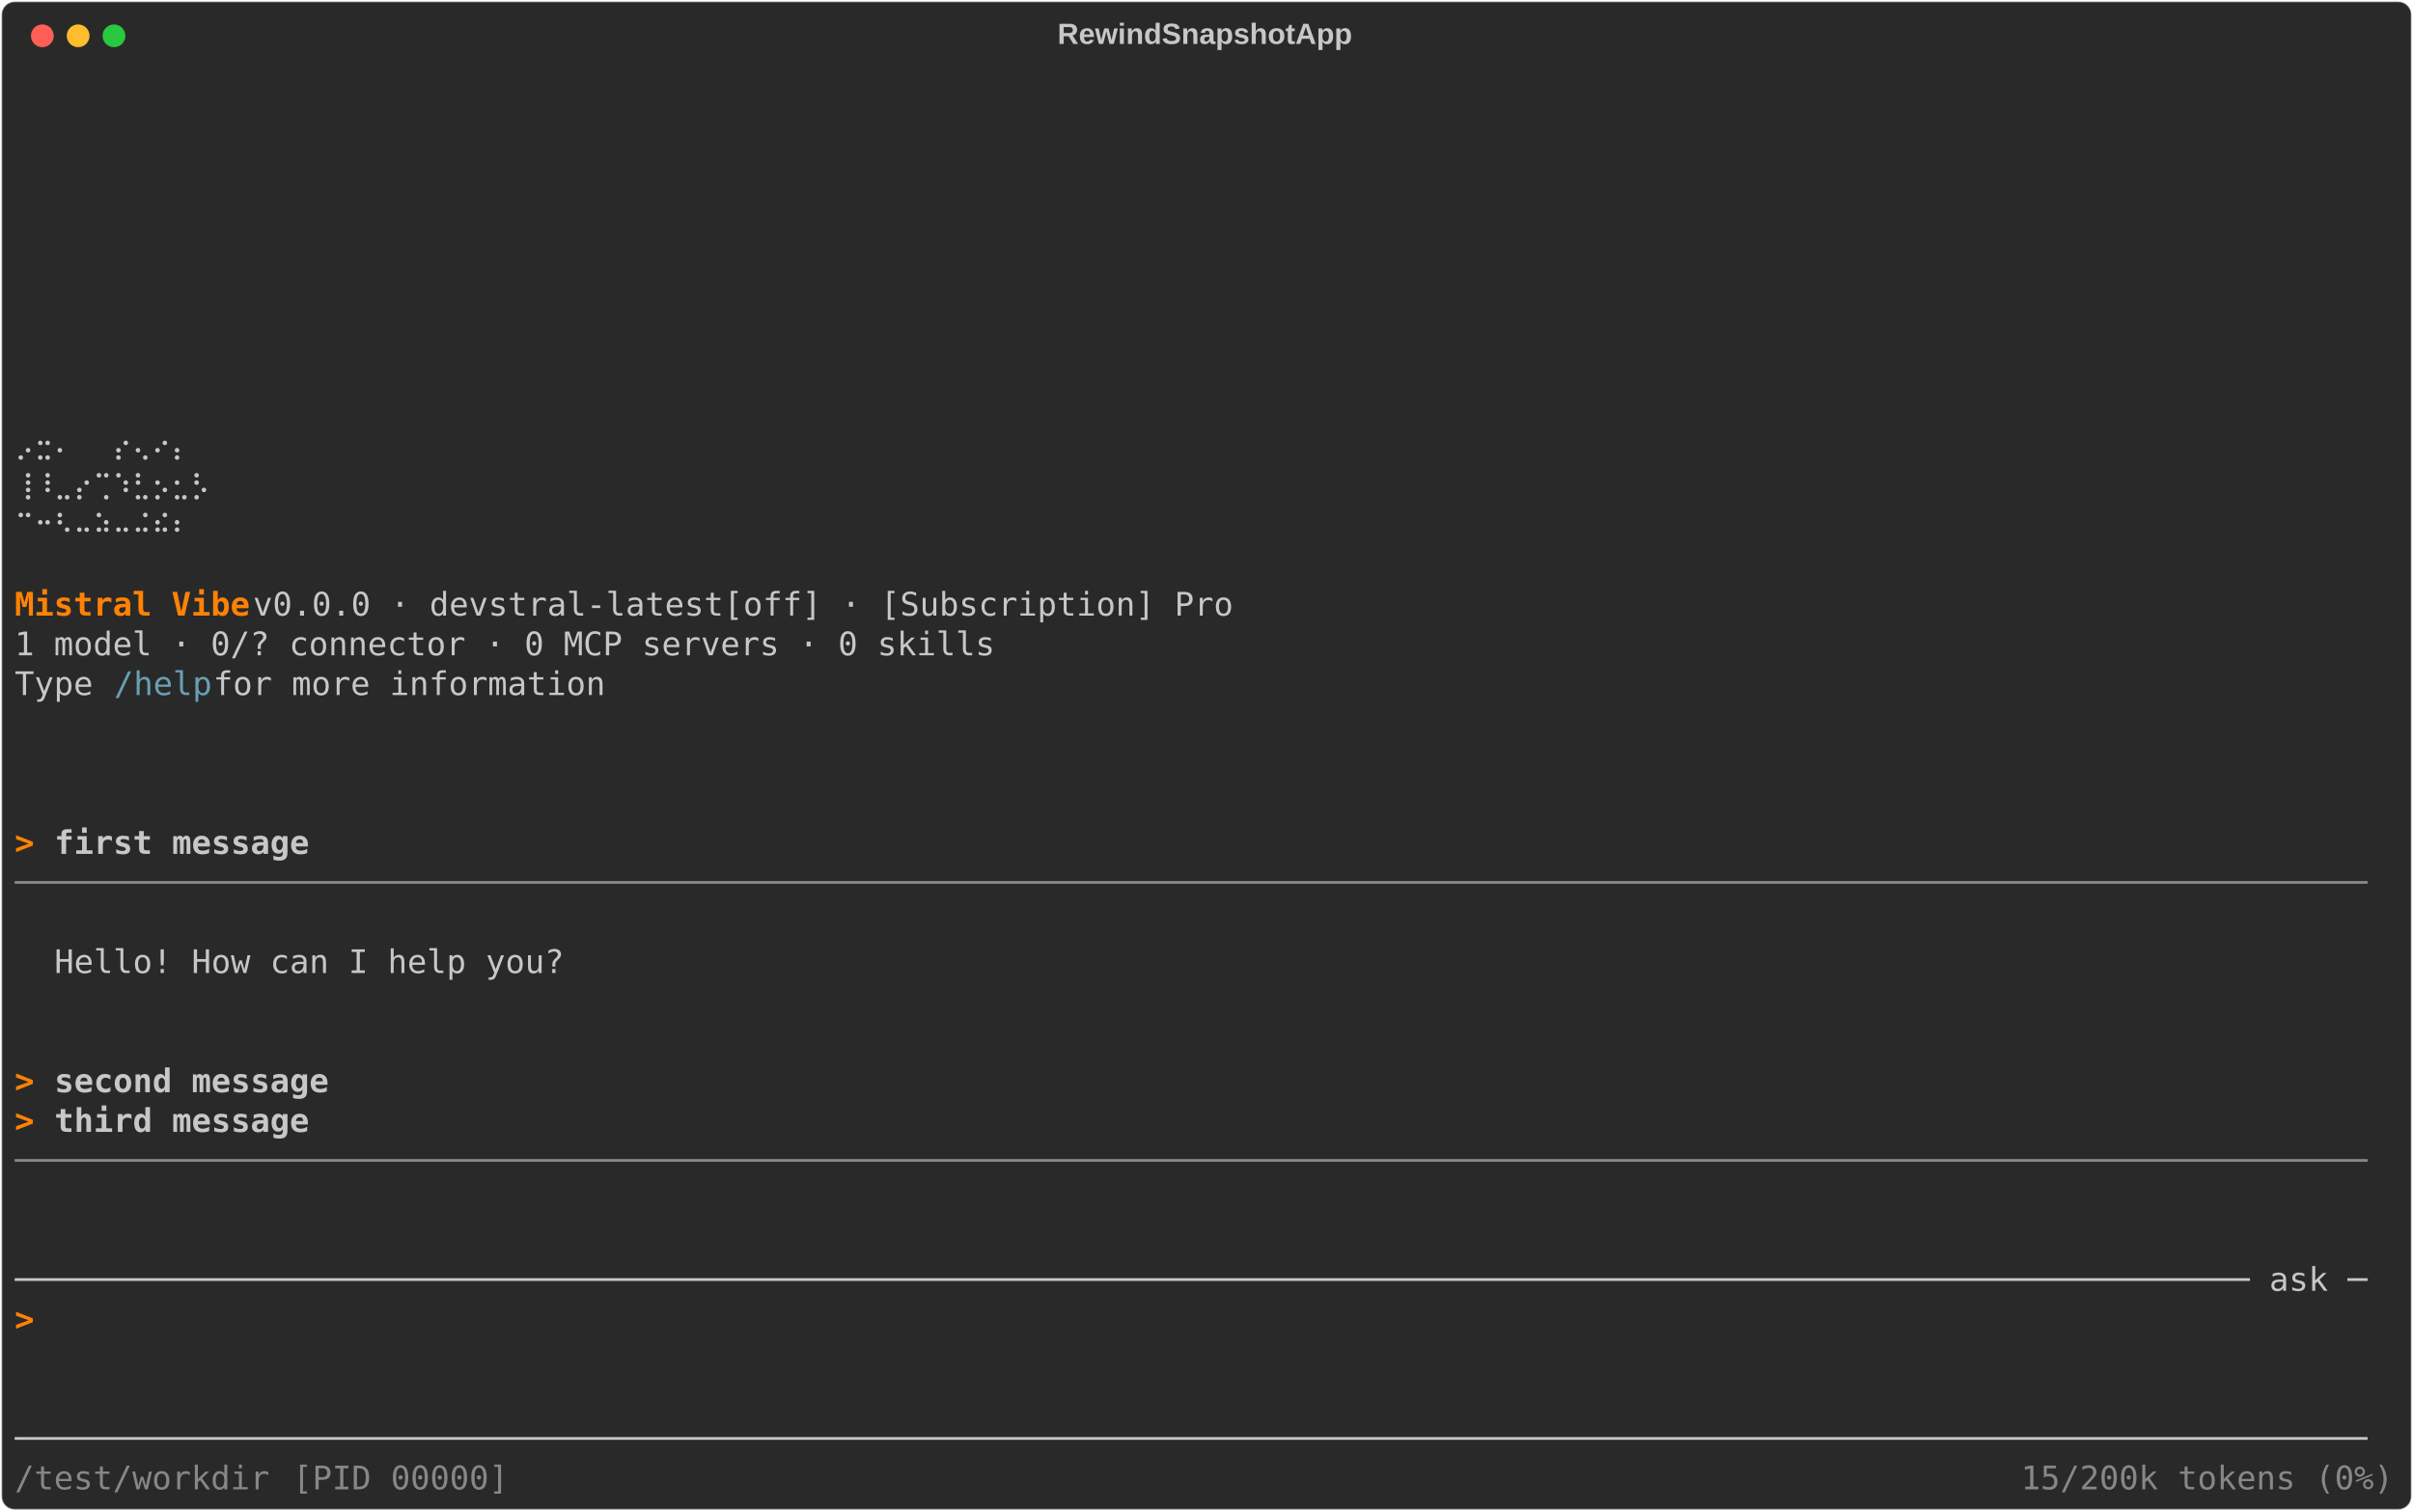
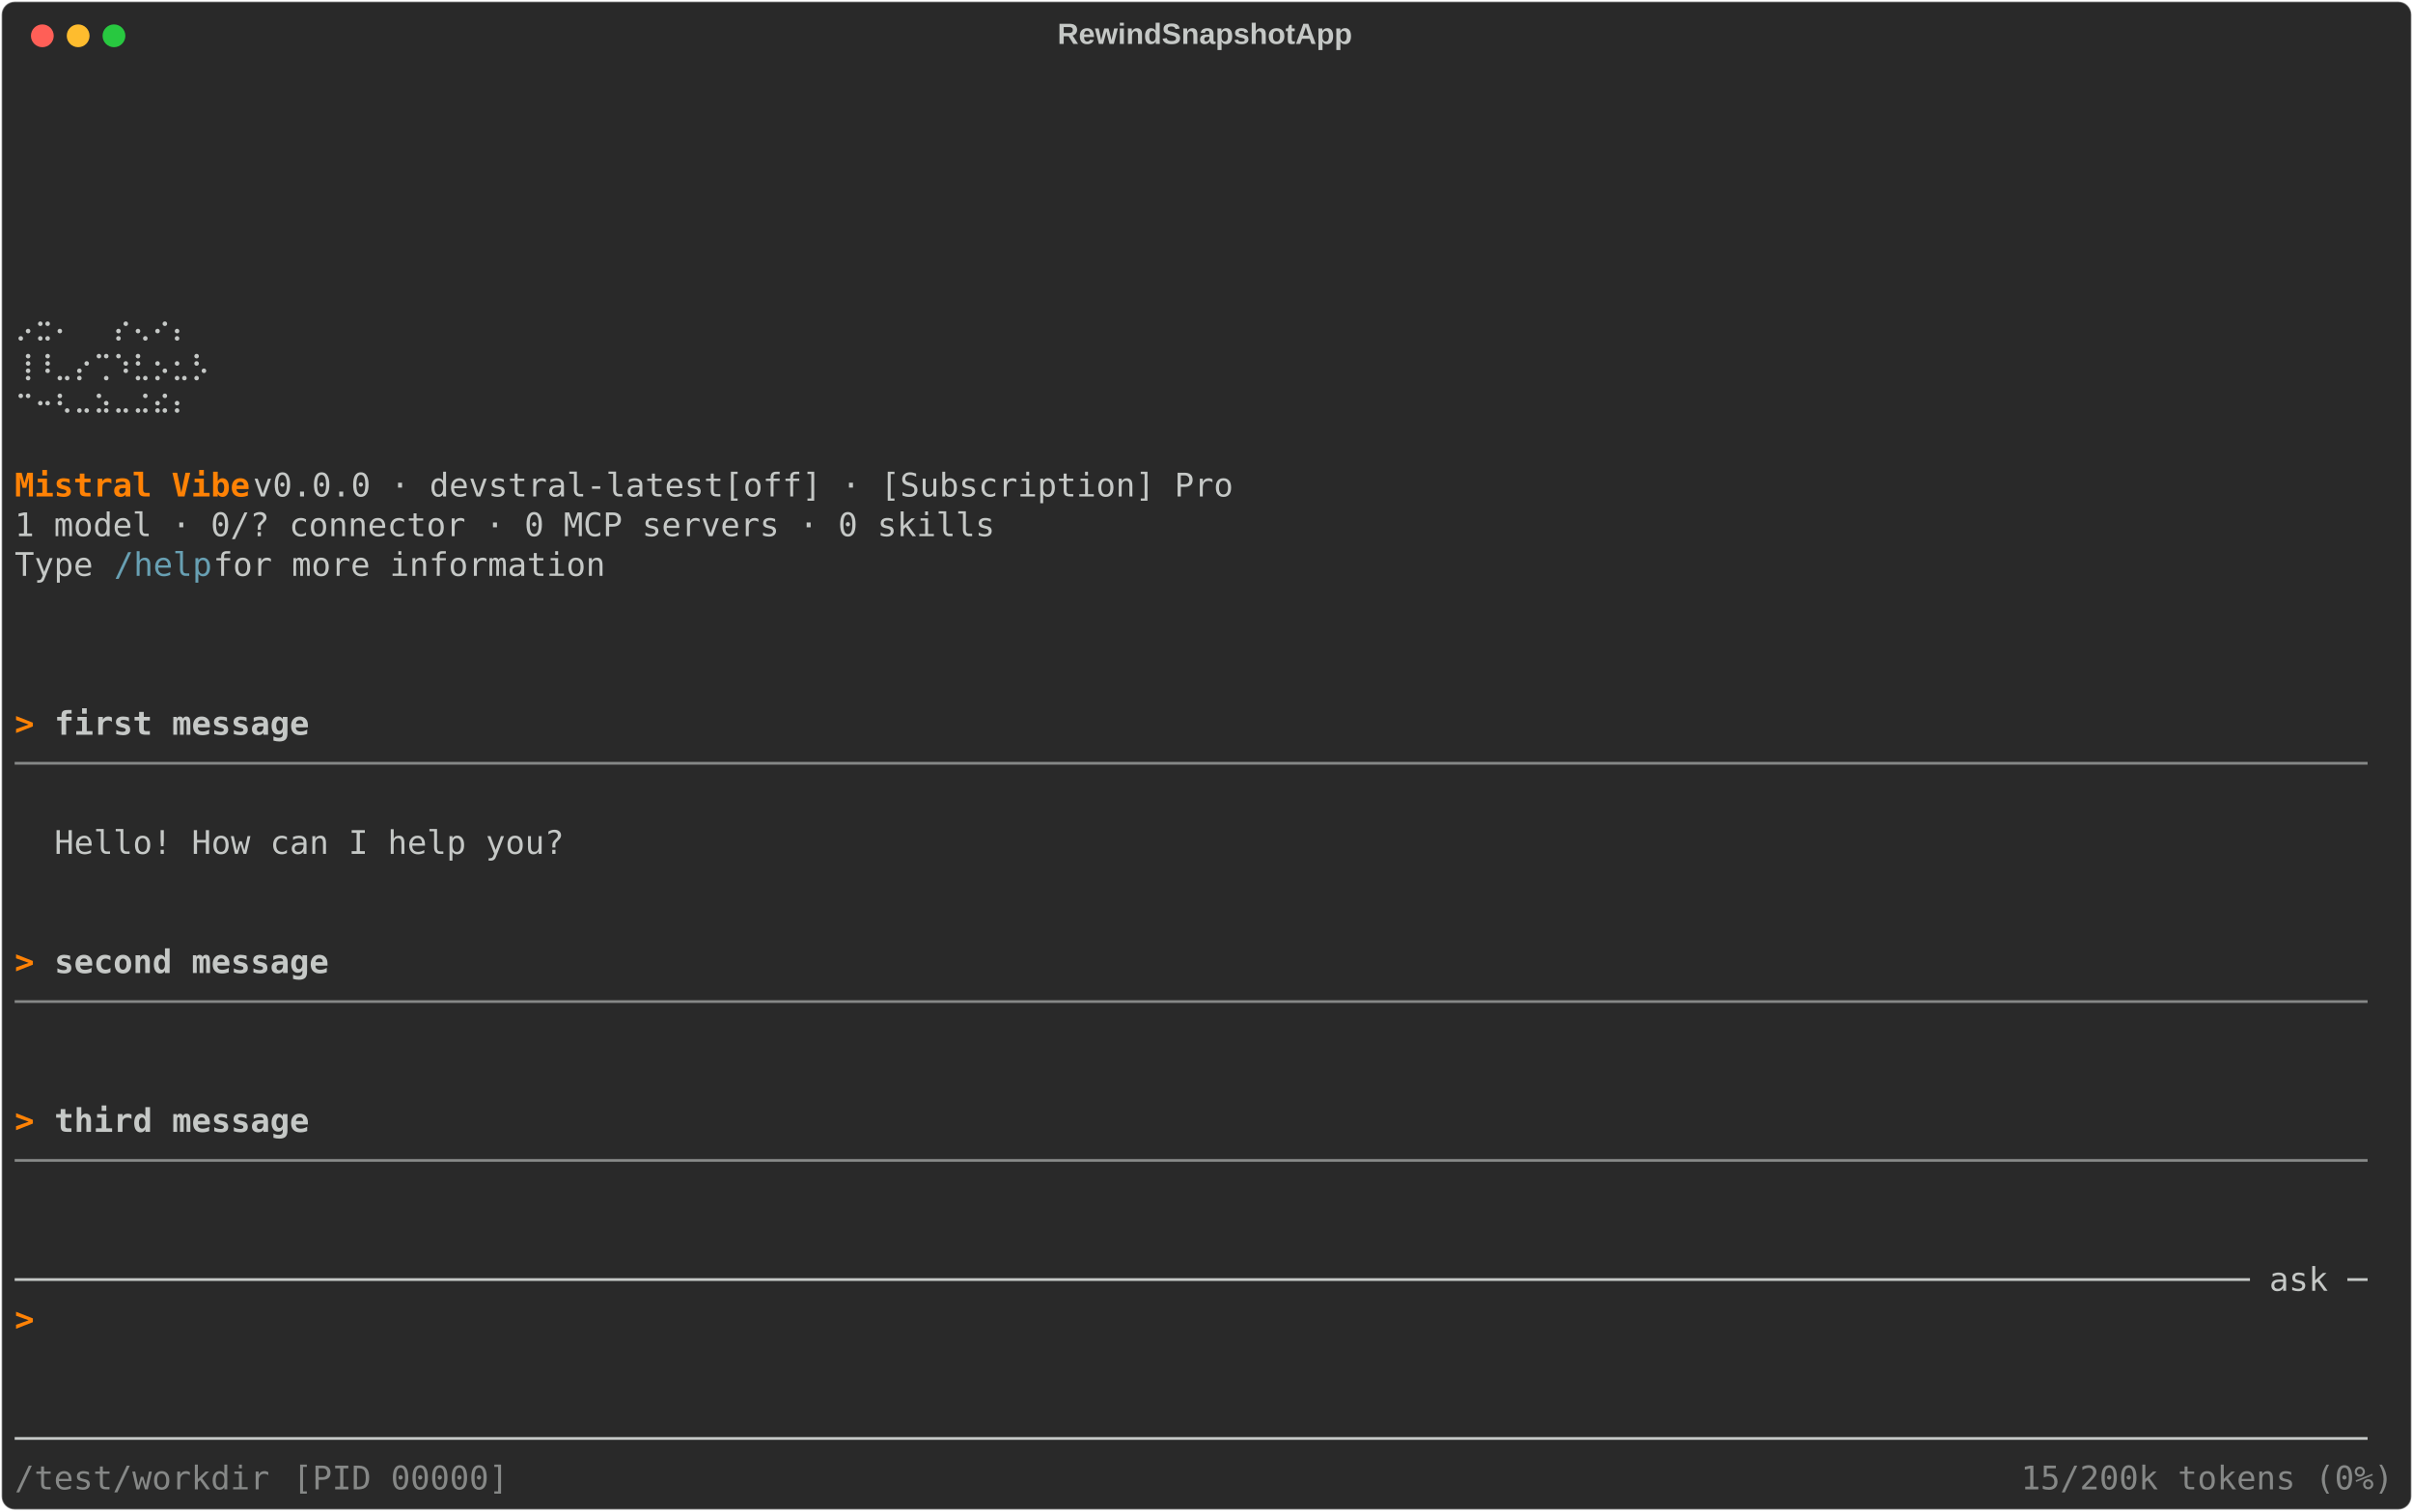
<svg xmlns="http://www.w3.org/2000/svg" class="rich-terminal" viewBox="0 0 1482 928.4">
  <style>

    @font-face {
        font-family: "Fira Code";
        src: local("FiraCode-Regular"),
                url("https://cdnjs.cloudflare.com/ajax/libs/firacode/6.2.0/woff2/FiraCode-Regular.woff2") format("woff2"),
                url("https://cdnjs.cloudflare.com/ajax/libs/firacode/6.2.0/woff/FiraCode-Regular.woff") format("woff");
        font-style: normal;
        font-weight: 400;
    }
    @font-face {
        font-family: "Fira Code";
        src: local("FiraCode-Bold"),
                url("https://cdnjs.cloudflare.com/ajax/libs/firacode/6.2.0/woff2/FiraCode-Bold.woff2") format("woff2"),
                url("https://cdnjs.cloudflare.com/ajax/libs/firacode/6.2.0/woff/FiraCode-Bold.woff") format("woff");
        font-style: bold;
        font-weight: 700;
    }

    .terminal-matrix {
        font-family: Fira Code, monospace;
        font-size: 20px;
        line-height: 24.4px;
        font-variant-east-asian: full-width;
    }

    .terminal-title {
        font-size: 18px;
        font-weight: bold;
        font-family: arial;
    }

    .terminal-r1 { fill: #c5c8c6 }
.terminal-r2 { fill: #ff8205;font-weight: bold }
.terminal-r3 { fill: #68a0b3 }
.terminal-r4 { fill: #c5c8c6;font-weight: bold }
.terminal-r5 { fill: #868887 }
    </style>
  <defs>
    <clipPath id="terminal-clip-terminal">
      <rect x="0" y="0" width="1463.0" height="877.4" />
    </clipPath>
    <clipPath id="terminal-line-0">
      <rect x="0" y="1.5" width="1464" height="24.65" />
    </clipPath>
    <clipPath id="terminal-line-1">
      <rect x="0" y="25.9" width="1464" height="24.65" />
    </clipPath>
    <clipPath id="terminal-line-2">
      <rect x="0" y="50.3" width="1464" height="24.65" />
    </clipPath>
    <clipPath id="terminal-line-3">
      <rect x="0" y="74.7" width="1464" height="24.65" />
    </clipPath>
    <clipPath id="terminal-line-4">
      <rect x="0" y="99.1" width="1464" height="24.65" />
    </clipPath>
    <clipPath id="terminal-line-5">
      <rect x="0" y="123.5" width="1464" height="24.65" />
    </clipPath>
    <clipPath id="terminal-line-6">
      <rect x="0" y="147.9" width="1464" height="24.65" />
    </clipPath>
    <clipPath id="terminal-line-7">
      <rect x="0" y="172.3" width="1464" height="24.65" />
    </clipPath>
    <clipPath id="terminal-line-8">
      <rect x="0" y="196.7" width="1464" height="24.65" />
    </clipPath>
    <clipPath id="terminal-line-9">
      <rect x="0" y="221.1" width="1464" height="24.65" />
    </clipPath>
    <clipPath id="terminal-line-10">
      <rect x="0" y="245.5" width="1464" height="24.65" />
    </clipPath>
    <clipPath id="terminal-line-11">
      <rect x="0" y="269.9" width="1464" height="24.65" />
    </clipPath>
    <clipPath id="terminal-line-12">
      <rect x="0" y="294.3" width="1464" height="24.65" />
    </clipPath>
    <clipPath id="terminal-line-13">
      <rect x="0" y="318.7" width="1464" height="24.65" />
    </clipPath>
    <clipPath id="terminal-line-14">
      <rect x="0" y="343.1" width="1464" height="24.65" />
    </clipPath>
    <clipPath id="terminal-line-15">
      <rect x="0" y="367.5" width="1464" height="24.65" />
    </clipPath>
    <clipPath id="terminal-line-16">
      <rect x="0" y="391.9" width="1464" height="24.65" />
    </clipPath>
    <clipPath id="terminal-line-17">
      <rect x="0" y="416.3" width="1464" height="24.65" />
    </clipPath>
    <clipPath id="terminal-line-18">
      <rect x="0" y="440.7" width="1464" height="24.65" />
    </clipPath>
    <clipPath id="terminal-line-19">
      <rect x="0" y="465.1" width="1464" height="24.65" />
    </clipPath>
    <clipPath id="terminal-line-20">
      <rect x="0" y="489.5" width="1464" height="24.65" />
    </clipPath>
    <clipPath id="terminal-line-21">
      <rect x="0" y="513.9" width="1464" height="24.65" />
    </clipPath>
    <clipPath id="terminal-line-22">
      <rect x="0" y="538.3" width="1464" height="24.65" />
    </clipPath>
    <clipPath id="terminal-line-23">
      <rect x="0" y="562.7" width="1464" height="24.65" />
    </clipPath>
    <clipPath id="terminal-line-24">
      <rect x="0" y="587.1" width="1464" height="24.65" />
    </clipPath>
    <clipPath id="terminal-line-25">
      <rect x="0" y="611.5" width="1464" height="24.65" />
    </clipPath>
    <clipPath id="terminal-line-26">
      <rect x="0" y="635.9" width="1464" height="24.65" />
    </clipPath>
    <clipPath id="terminal-line-27">
      <rect x="0" y="660.3" width="1464" height="24.65" />
    </clipPath>
    <clipPath id="terminal-line-28">
      <rect x="0" y="684.7" width="1464" height="24.65" />
    </clipPath>
    <clipPath id="terminal-line-29">
      <rect x="0" y="709.1" width="1464" height="24.65" />
    </clipPath>
    <clipPath id="terminal-line-30">
      <rect x="0" y="733.5" width="1464" height="24.65" />
    </clipPath>
    <clipPath id="terminal-line-31">
      <rect x="0" y="757.9" width="1464" height="24.65" />
    </clipPath>
    <clipPath id="terminal-line-32">
      <rect x="0" y="782.3" width="1464" height="24.65" />
    </clipPath>
    <clipPath id="terminal-line-33">
      <rect x="0" y="806.7" width="1464" height="24.65" />
    </clipPath>
    <clipPath id="terminal-line-34">
      <rect x="0" y="831.1" width="1464" height="24.65" />
    </clipPath>
  </defs>
  <rect fill="#292929" stroke="rgba(255,255,255,0.35)" stroke-width="1" x="1" y="1" width="1480" height="926.4" rx="8" />
  <text class="terminal-title" fill="#c5c8c6" text-anchor="middle" x="740" y="27">RewindSnapshotApp</text>
  <g transform="translate(26,22)">
    <circle cx="0" cy="0" r="7" fill="#ff5f57" />
    <circle cx="22" cy="0" r="7" fill="#febc2e" />
    <circle cx="44" cy="0" r="7" fill="#28c840" />
  </g>
  <g transform="translate(9, 41)" clip-path="url(#terminal-clip-terminal)">
    <g class="terminal-matrix">
      <text class="terminal-r1" x="1464" y="20" textLength="12.2" clip-path="url(#terminal-line-0)">
</text>
      <text class="terminal-r1" x="1464" y="44.4" textLength="12.2" clip-path="url(#terminal-line-1)">
</text>
      <text class="terminal-r1" x="1464" y="68.8" textLength="12.2" clip-path="url(#terminal-line-2)">
</text>
      <text class="terminal-r1" x="1464" y="93.2" textLength="12.2" clip-path="url(#terminal-line-3)">
</text>
      <text class="terminal-r1" x="1464" y="117.6" textLength="12.2" clip-path="url(#terminal-line-4)">
</text>
      <text class="terminal-r1" x="1464" y="142" textLength="12.2" clip-path="url(#terminal-line-5)">
</text>
+       <text class="terminal-r1" x="0" y="166.4" textLength="134.2" clip-path="url(#terminal-line-6)">  ⡠⣒⠄  ⡔⢄⠔⡄</text>
      <text class="terminal-r1" x="1464" y="166.4" textLength="12.2" clip-path="url(#terminal-line-6)">
</text>
+       <text class="terminal-r1" x="0" y="190.8" textLength="134.2" clip-path="url(#terminal-line-7)"> ⢸⠸⣀⡔⢉⠱⣃⡢⣂⡣</text>
      <text class="terminal-r1" x="1464" y="190.8" textLength="12.2" clip-path="url(#terminal-line-7)">
</text>
+       <text class="terminal-r1" x="0" y="215.2" textLength="134.2" clip-path="url(#terminal-line-8)">  ⠉⠒⠣⠤⠵⠤⠬⠮⠆</text>
      <text class="terminal-r1" x="1464" y="215.2" textLength="12.2" clip-path="url(#terminal-line-8)">
</text>
-       <text class="terminal-r1" x="0" y="239.6" textLength="134.2" clip-path="url(#terminal-line-9)">  ⡠⣒⠄  ⡔⢄⠔⡄</text>
      <text class="terminal-r1" x="1464" y="239.6" textLength="12.2" clip-path="url(#terminal-line-9)">
</text>
-       <text class="terminal-r1" x="0" y="264" textLength="134.2" clip-path="url(#terminal-line-10)"> ⢸⠸⣀⡔⢉⠱⣃⡢⣂⡣</text>
+       <text class="terminal-r2" x="0" y="264" textLength="146.4" clip-path="url(#terminal-line-10)">Mistral Vibe</text>
+       <text class="terminal-r1" x="146.4" y="264" textLength="622.2" clip-path="url(#terminal-line-10)"> v0.0.0 · devstral-latest[off] · [Subscription] Pro</text>
      <text class="terminal-r1" x="1464" y="264" textLength="12.2" clip-path="url(#terminal-line-10)">
</text>
-       <text class="terminal-r1" x="0" y="288.4" textLength="134.2" clip-path="url(#terminal-line-11)">  ⠉⠒⠣⠤⠵⠤⠬⠮⠆</text>
+       <text class="terminal-r1" x="0" y="288.4" textLength="610" clip-path="url(#terminal-line-11)">1 model · 0/? connector · 0 MCP servers · 0 skills</text>
      <text class="terminal-r1" x="1464" y="288.4" textLength="12.2" clip-path="url(#terminal-line-11)">
</text>
+       <text class="terminal-r1" x="0" y="312.8" textLength="61" clip-path="url(#terminal-line-12)">Type </text>
+       <text class="terminal-r3" x="61" y="312.8" textLength="61" clip-path="url(#terminal-line-12)">/help</text>
+       <text class="terminal-r1" x="122" y="312.8" textLength="256.2" clip-path="url(#terminal-line-12)"> for more information</text>
      <text class="terminal-r1" x="1464" y="312.8" textLength="12.2" clip-path="url(#terminal-line-12)">
</text>
-       <text class="terminal-r2" x="0" y="337.2" textLength="146.4" clip-path="url(#terminal-line-13)">Mistral Vibe</text>
-       <text class="terminal-r1" x="146.4" y="337.2" textLength="622.2" clip-path="url(#terminal-line-13)"> v0.0.0 · devstral-latest[off] · [Subscription] Pro</text>
      <text class="terminal-r1" x="1464" y="337.2" textLength="12.2" clip-path="url(#terminal-line-13)">
</text>
-       <text class="terminal-r1" x="0" y="361.6" textLength="610" clip-path="url(#terminal-line-14)">1 model · 0/? connector · 0 MCP servers · 0 skills</text>
      <text class="terminal-r1" x="1464" y="361.6" textLength="12.2" clip-path="url(#terminal-line-14)">
</text>
-       <text class="terminal-r1" x="0" y="386" textLength="61" clip-path="url(#terminal-line-15)">Type </text>
-       <text class="terminal-r3" x="61" y="386" textLength="61" clip-path="url(#terminal-line-15)">/help</text>
-       <text class="terminal-r1" x="122" y="386" textLength="256.2" clip-path="url(#terminal-line-15)"> for more information</text>
      <text class="terminal-r1" x="1464" y="386" textLength="12.2" clip-path="url(#terminal-line-15)">
</text>
+       <text class="terminal-r2" x="0" y="410.4" textLength="24.4" clip-path="url(#terminal-line-16)">&gt; </text>
+       <text class="terminal-r4" x="24.4" y="410.4" textLength="158.6" clip-path="url(#terminal-line-16)">first message</text>
      <text class="terminal-r1" x="1464" y="410.4" textLength="12.2" clip-path="url(#terminal-line-16)">
</text>
+       <text class="terminal-r5" x="0" y="434.8" textLength="1464" clip-path="url(#terminal-line-17)">────────────────────────────────────────────────────────────────────────────────────────────────────────────────────────</text>
      <text class="terminal-r1" x="1464" y="434.8" textLength="12.2" clip-path="url(#terminal-line-17)">
</text>
      <text class="terminal-r1" x="1464" y="459.2" textLength="12.2" clip-path="url(#terminal-line-18)">
</text>
-       <text class="terminal-r2" x="0" y="483.6" textLength="24.4" clip-path="url(#terminal-line-19)">&gt; </text>
-       <text class="terminal-r4" x="24.4" y="483.6" textLength="158.6" clip-path="url(#terminal-line-19)">first message</text>
+       <text class="terminal-r1" x="24.4" y="483.6" textLength="317.2" clip-path="url(#terminal-line-19)">Hello! How can I help you?</text>
      <text class="terminal-r1" x="1464" y="483.6" textLength="12.2" clip-path="url(#terminal-line-19)">
</text>
-       <text class="terminal-r5" x="0" y="508" textLength="1464" clip-path="url(#terminal-line-20)">────────────────────────────────────────────────────────────────────────────────────────────────────────────────────────</text>
      <text class="terminal-r1" x="1464" y="508" textLength="12.2" clip-path="url(#terminal-line-20)">
</text>
      <text class="terminal-r1" x="1464" y="532.4" textLength="12.2" clip-path="url(#terminal-line-21)">
</text>
-       <text class="terminal-r1" x="24.4" y="556.8" textLength="317.2" clip-path="url(#terminal-line-22)">Hello! How can I help you?</text>
+       <text class="terminal-r2" x="0" y="556.8" textLength="24.4" clip-path="url(#terminal-line-22)">&gt; </text>
+       <text class="terminal-r4" x="24.4" y="556.8" textLength="170.8" clip-path="url(#terminal-line-22)">second message</text>
      <text class="terminal-r1" x="1464" y="556.8" textLength="12.2" clip-path="url(#terminal-line-22)">
</text>
+       <text class="terminal-r5" x="0" y="581.2" textLength="1464" clip-path="url(#terminal-line-23)">────────────────────────────────────────────────────────────────────────────────────────────────────────────────────────</text>
      <text class="terminal-r1" x="1464" y="581.2" textLength="12.2" clip-path="url(#terminal-line-23)">
</text>
      <text class="terminal-r1" x="1464" y="605.6" textLength="12.2" clip-path="url(#terminal-line-24)">
</text>
-       <text class="terminal-r2" x="0" y="630" textLength="24.4" clip-path="url(#terminal-line-25)">&gt; </text>
-       <text class="terminal-r4" x="24.4" y="630" textLength="170.8" clip-path="url(#terminal-line-25)">second message</text>
      <text class="terminal-r1" x="1464" y="630" textLength="12.2" clip-path="url(#terminal-line-25)">
</text>
      <text class="terminal-r2" x="0" y="654.4" textLength="24.4" clip-path="url(#terminal-line-26)">&gt; </text>
      <text class="terminal-r4" x="24.4" y="654.4" textLength="158.6" clip-path="url(#terminal-line-26)">third message</text>
      <text class="terminal-r1" x="1464" y="654.4" textLength="12.2" clip-path="url(#terminal-line-26)">
</text>
      <text class="terminal-r5" x="0" y="678.8" textLength="1464" clip-path="url(#terminal-line-27)">────────────────────────────────────────────────────────────────────────────────────────────────────────────────────────</text>
      <text class="terminal-r1" x="1464" y="678.8" textLength="12.2" clip-path="url(#terminal-line-27)">
</text>
      <text class="terminal-r1" x="1464" y="703.2" textLength="12.2" clip-path="url(#terminal-line-28)">
</text>
      <text class="terminal-r1" x="1464" y="727.6" textLength="12.2" clip-path="url(#terminal-line-29)">
</text>
      <text class="terminal-r1" x="0" y="752" textLength="1464" clip-path="url(#terminal-line-30)">────────────────────────────────────────────────────────────────────────────────────────────────────────────────── ask ─</text>
      <text class="terminal-r1" x="1464" y="752" textLength="12.2" clip-path="url(#terminal-line-30)">
</text>
      <text class="terminal-r2" x="0" y="776.4" textLength="12.2" clip-path="url(#terminal-line-31)">&gt;</text>
      <text class="terminal-r1" x="1464" y="776.4" textLength="12.2" clip-path="url(#terminal-line-31)">
</text>
      <text class="terminal-r1" x="1464" y="800.8" textLength="12.2" clip-path="url(#terminal-line-32)">
</text>
      <text class="terminal-r1" x="1464" y="825.2" textLength="12.2" clip-path="url(#terminal-line-33)">
</text>
      <text class="terminal-r1" x="0" y="849.6" textLength="1464" clip-path="url(#terminal-line-34)">────────────────────────────────────────────────────────────────────────────────────────────────────────────────────────</text>
      <text class="terminal-r1" x="1464" y="849.6" textLength="12.2" clip-path="url(#terminal-line-34)">
</text>
      <text class="terminal-r5" x="0" y="874" textLength="158.6" clip-path="url(#terminal-line-35)">/test/workdir</text>
      <text class="terminal-r5" x="170.8" y="874" textLength="134.2" clip-path="url(#terminal-line-35)">[PID 00000]</text>
      <text class="terminal-r5" x="1232.2" y="874" textLength="231.8" clip-path="url(#terminal-line-35)">15/200k tokens (0%)</text>
    </g>
  </g>
</svg>
